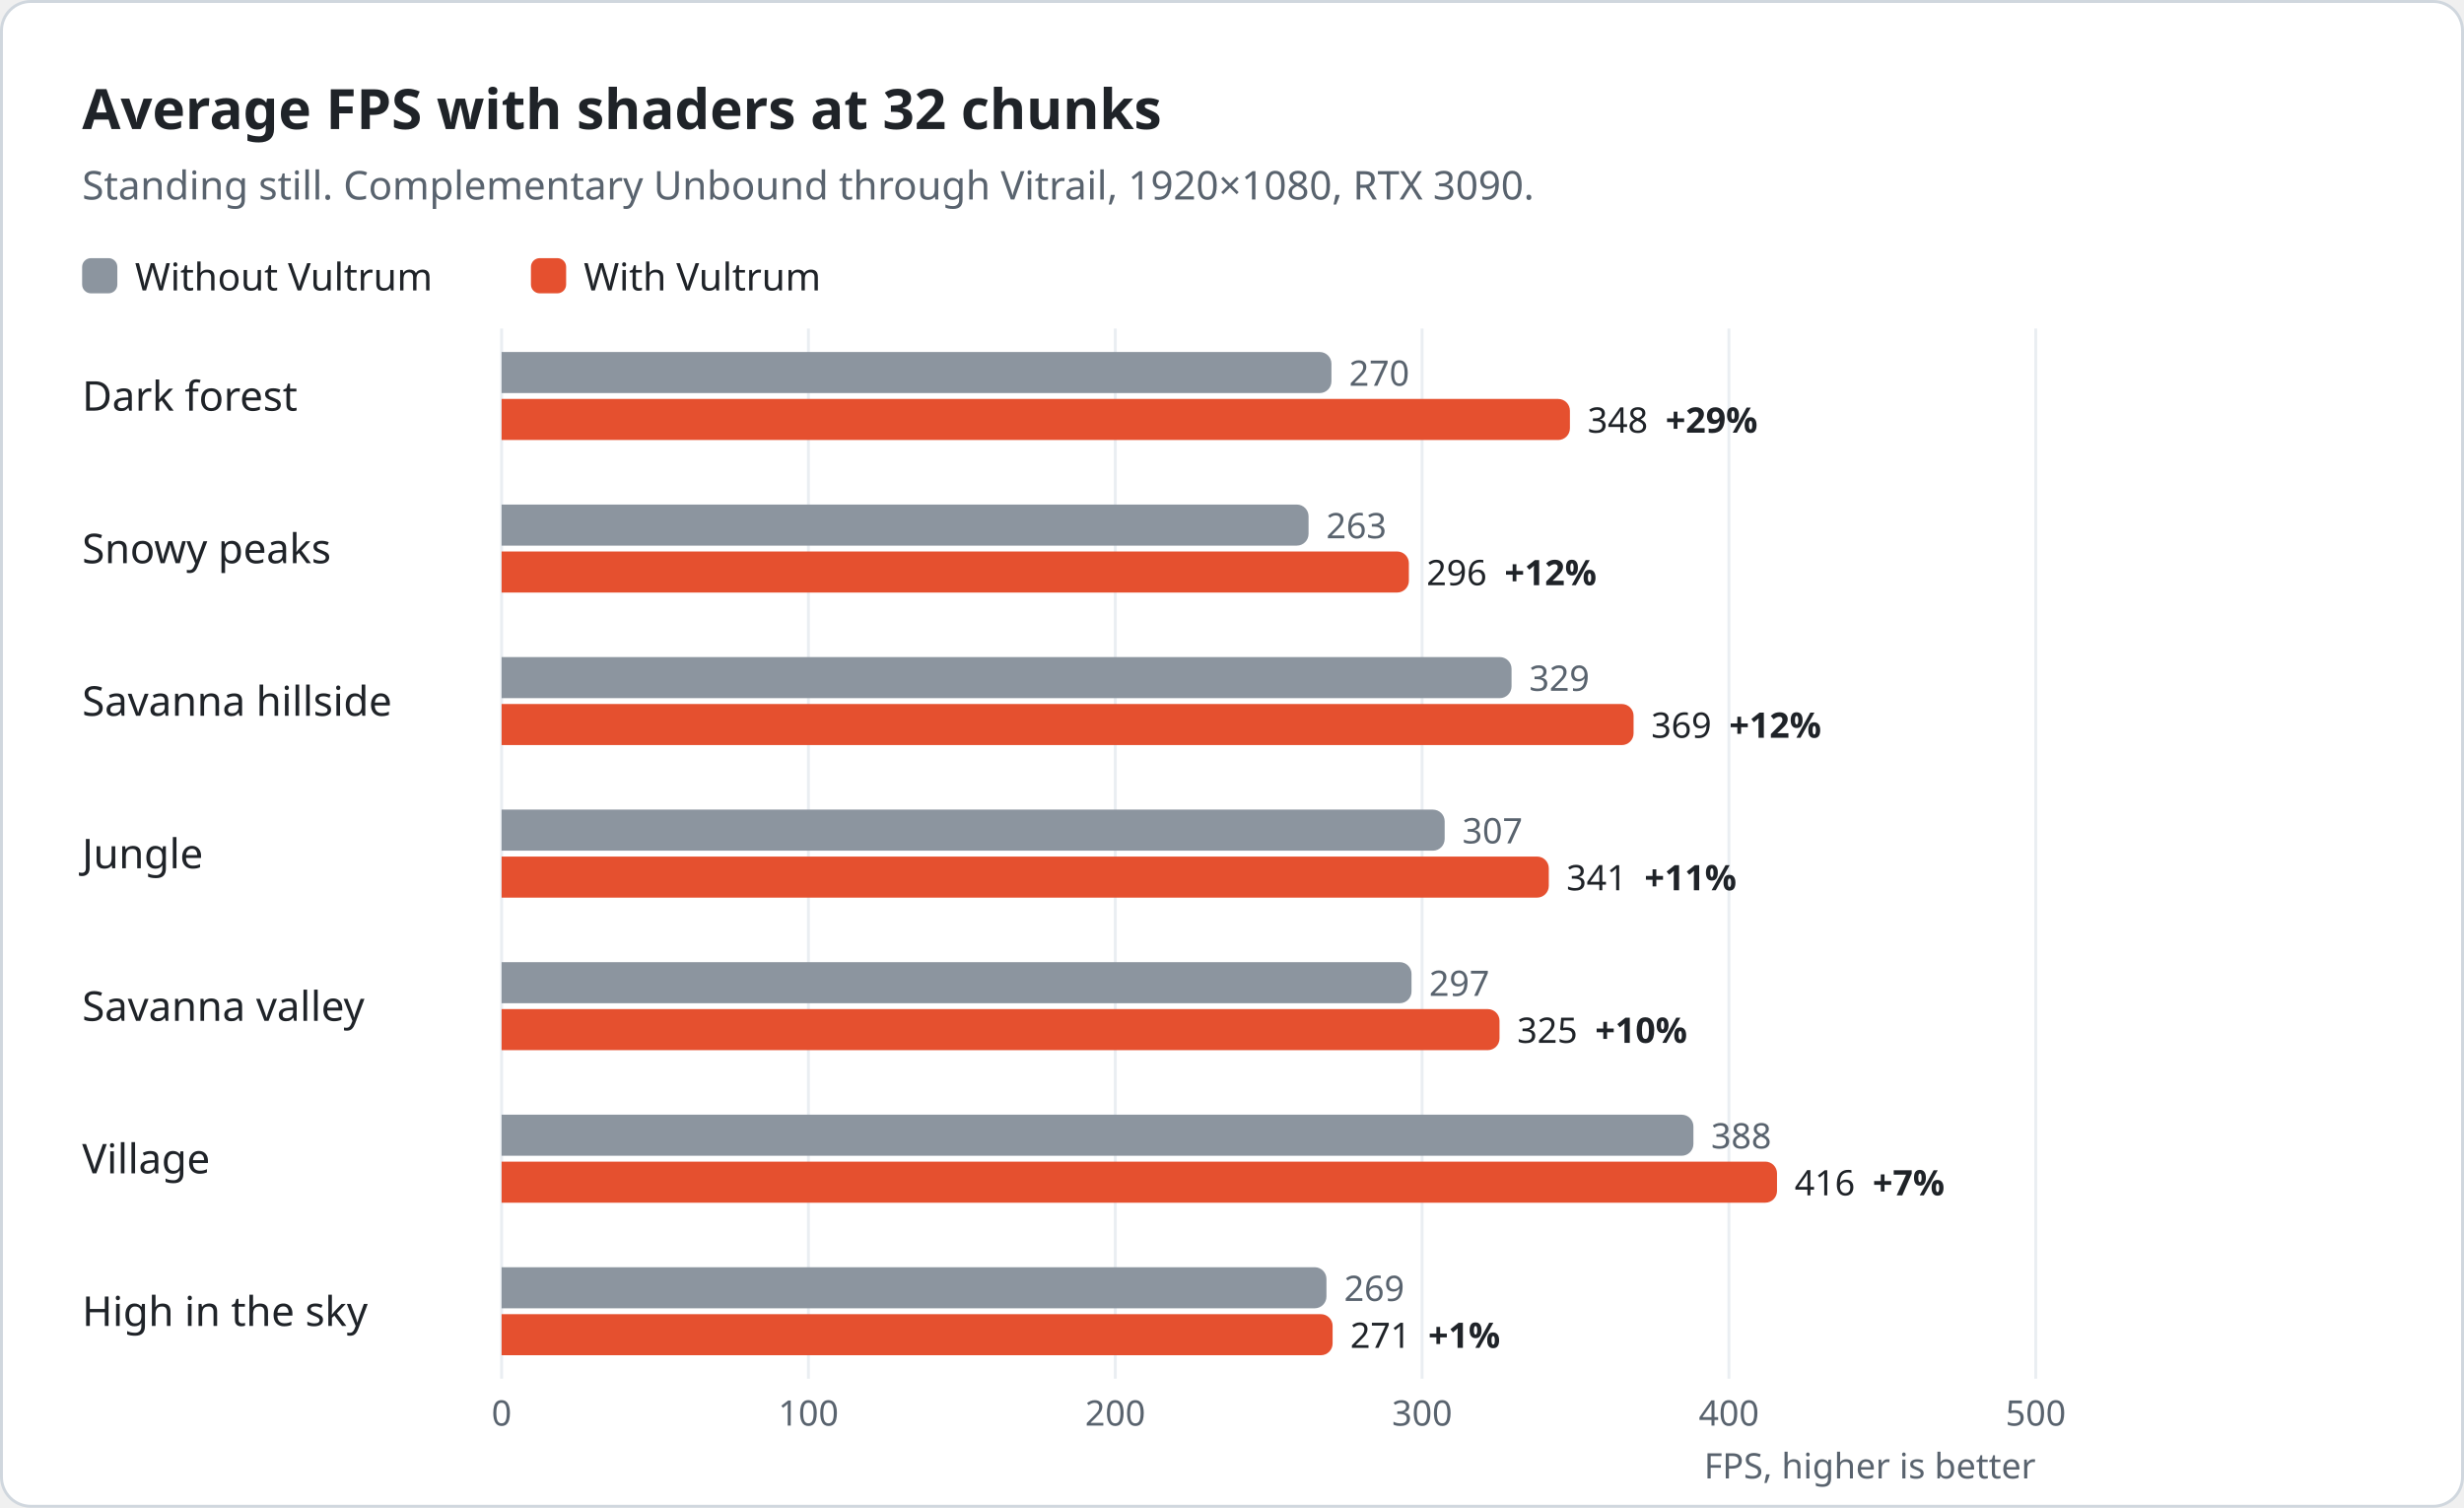
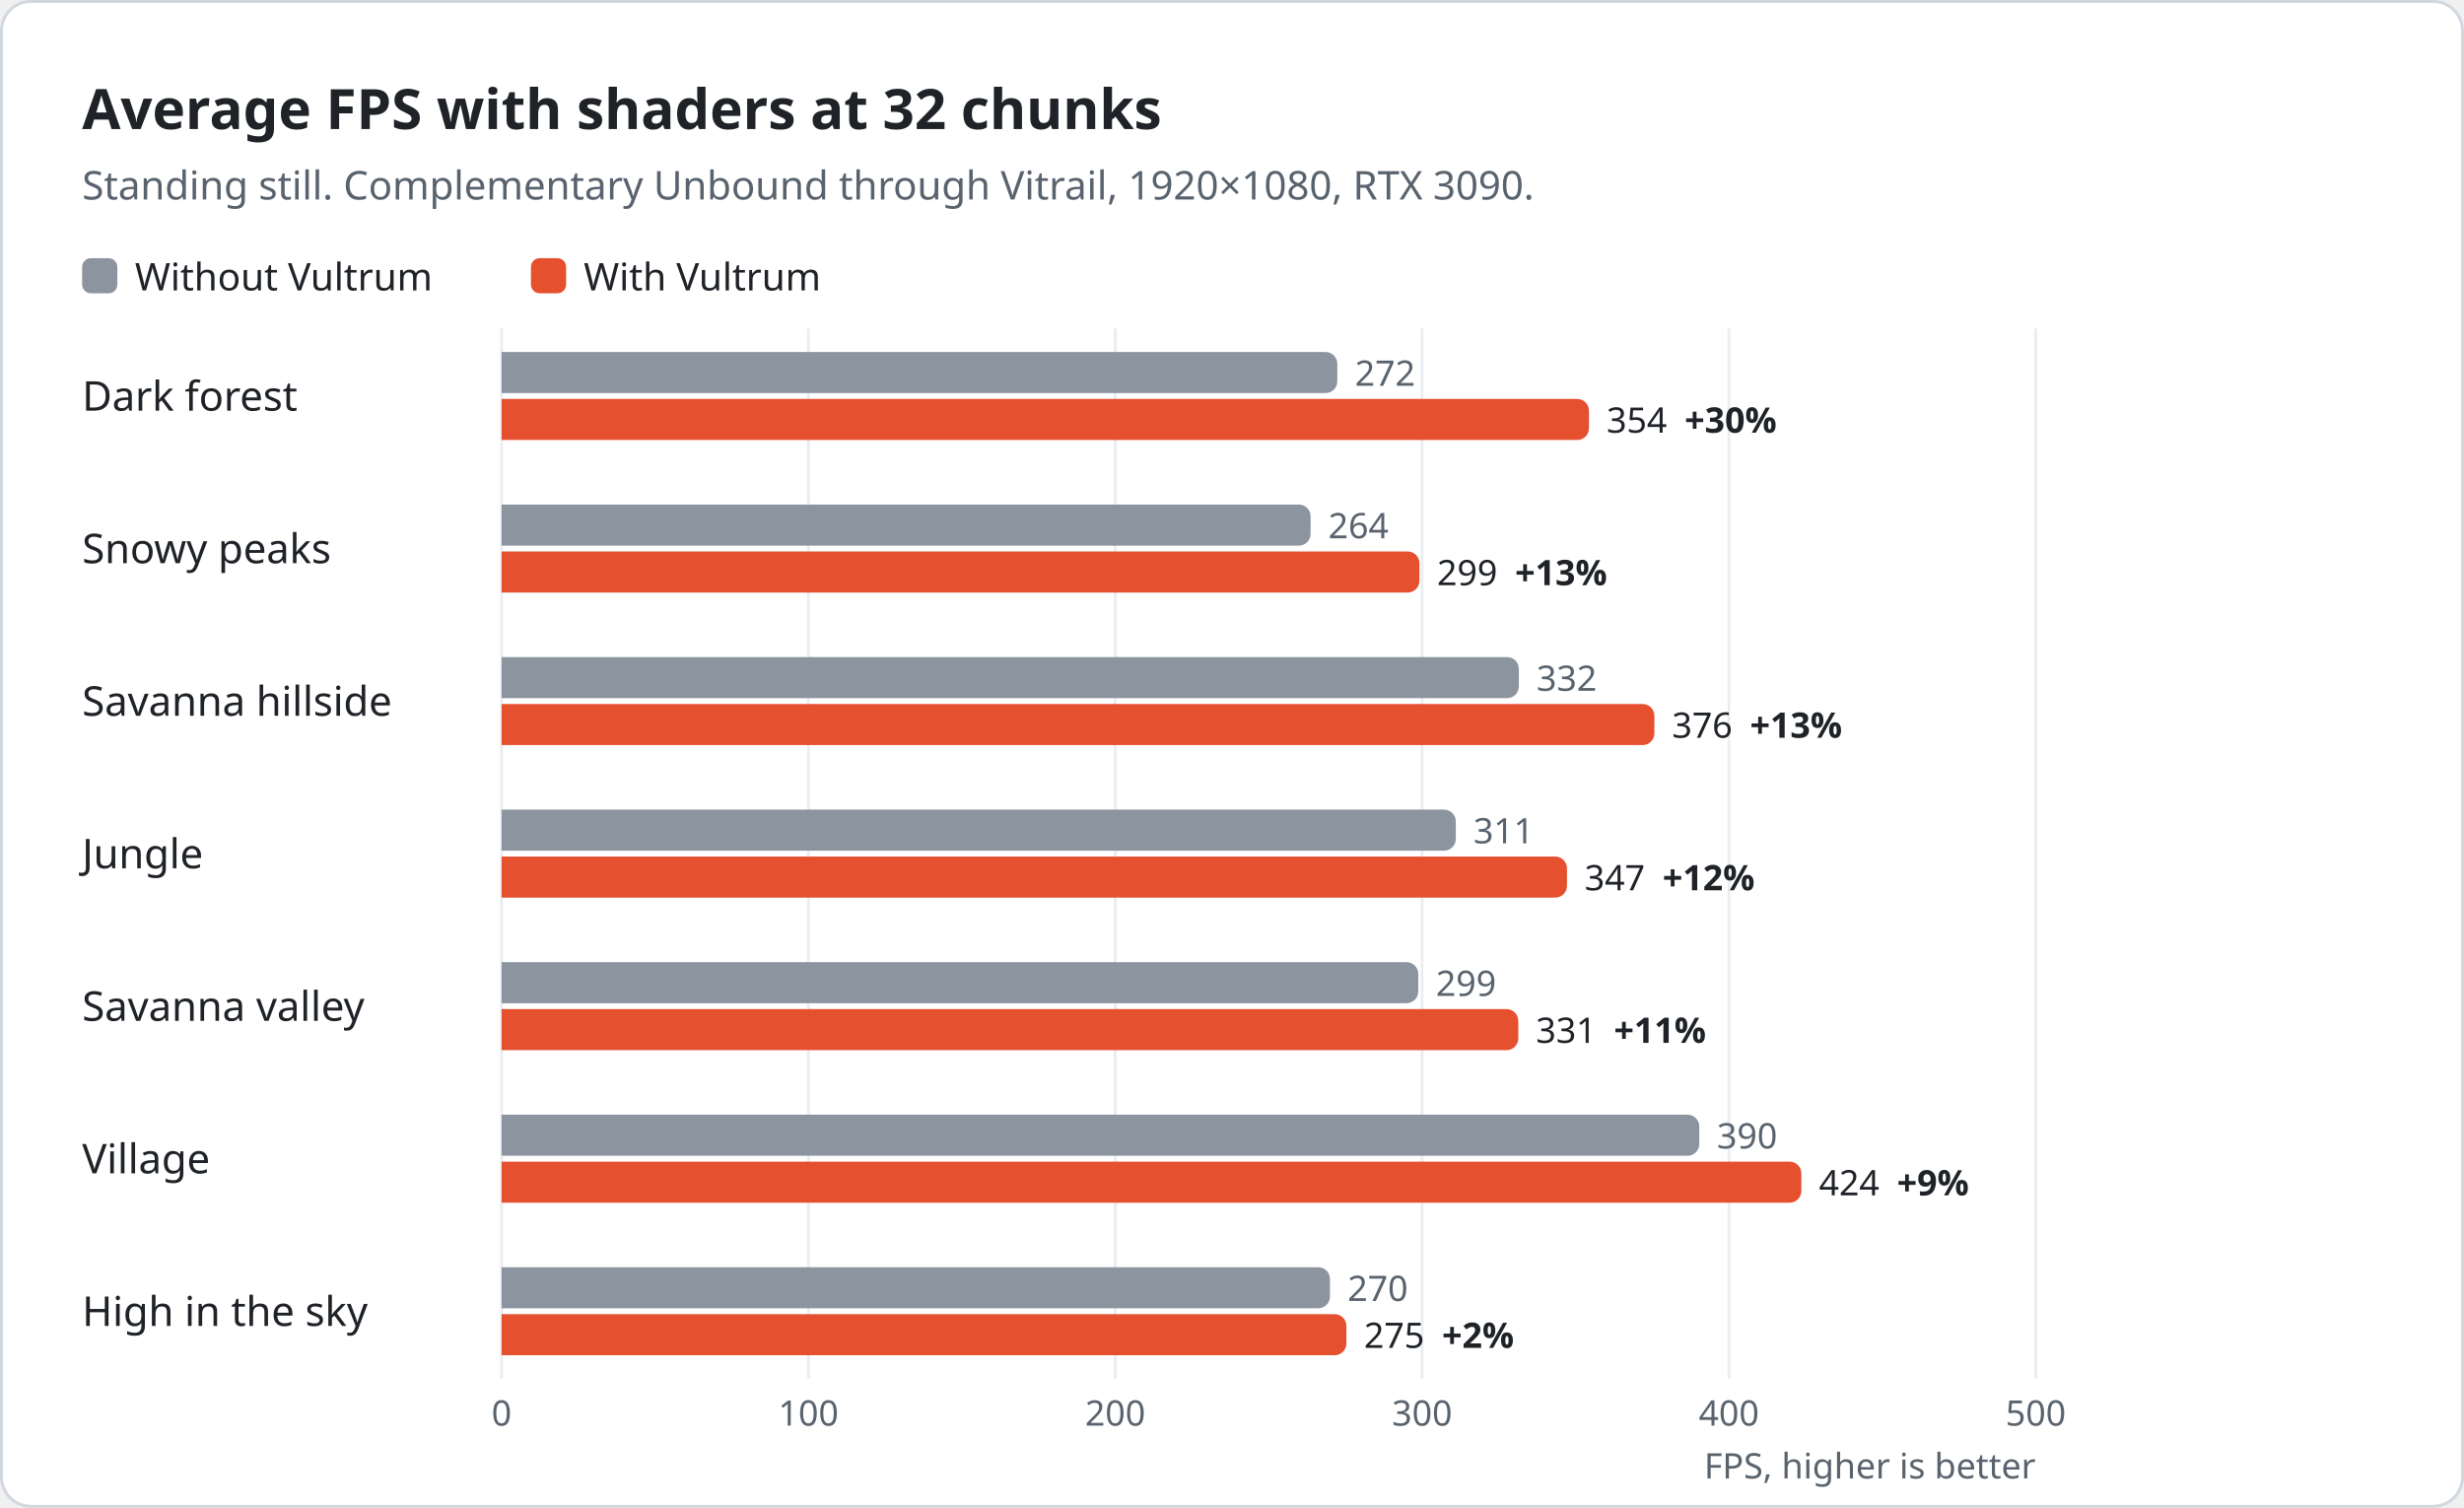
<svg xmlns="http://www.w3.org/2000/svg" width="840" height="514" viewBox="0 0 840 514" font-family="-apple-system, BlinkMacSystemFont, 'Segoe UI', 'Noto Sans', Helvetica, Arial, sans-serif">
  <rect x="0.5" y="0.5" width="839" height="513" rx="10" fill="#ffffff" stroke="#d0d7de" />
  <text x="28" y="44" font-size="19" font-weight="600" fill="#1f2328">Average FPS with shaders at 32 chunks</text>
  <text x="28" y="68" font-size="13.5" fill="#59636e">Standing still. Complementary Unbound through Vitrail, 1920×1080, RTX 3090.</text>
  <rect x="28" y="88" width="12" height="12" rx="3" fill="#8c959f" />
  <text x="46" y="99" font-size="13" fill="#1f2328">Without Vultrum</text>
  <rect x="181.0" y="88" width="12" height="12" rx="3" fill="#e5502f" />
  <text x="199.0" y="99" font-size="13" fill="#1f2328">With Vultrum</text>
  <line x1="171.0" y1="112" x2="171.0" y2="470" stroke="#eaeef2" stroke-width="1" />
  <text x="171.0" y="486" font-size="12" fill="#59636e" text-anchor="middle" style="font-variant-numeric: tabular-nums">0</text>
  <line x1="275.6" y1="112" x2="275.6" y2="470" stroke="#eaeef2" stroke-width="1" />
  <text x="275.6" y="486" font-size="12" fill="#59636e" text-anchor="middle" style="font-variant-numeric: tabular-nums">100</text>
  <line x1="380.2" y1="112" x2="380.2" y2="470" stroke="#eaeef2" stroke-width="1" />
  <text x="380.2" y="486" font-size="12" fill="#59636e" text-anchor="middle" style="font-variant-numeric: tabular-nums">200</text>
  <line x1="484.8" y1="112" x2="484.8" y2="470" stroke="#eaeef2" stroke-width="1" />
  <text x="484.8" y="486" font-size="12" fill="#59636e" text-anchor="middle" style="font-variant-numeric: tabular-nums">300</text>
  <line x1="589.4" y1="112" x2="589.4" y2="470" stroke="#eaeef2" stroke-width="1" />
  <text x="589.4" y="486" font-size="12" fill="#59636e" text-anchor="middle" style="font-variant-numeric: tabular-nums">400</text>
  <line x1="694.0" y1="112" x2="694.0" y2="470" stroke="#eaeef2" stroke-width="1" />
  <text x="694.0" y="486" font-size="12" fill="#59636e" text-anchor="middle" style="font-variant-numeric: tabular-nums">500</text>
  <text x="694.0" y="504" font-size="12" fill="#59636e" text-anchor="end">FPS, higher is better</text>
  <text x="28" y="140.0" font-size="14" fill="#1f2328">Dark forest</text>
-   <path d="M171.0 120.0 H449.9 A4 4 0 0 1 453.9 124.0 V130.0 A4 4 0 0 1 449.9 134.0 H171.0 Z" fill="#8c959f" />
-   <text x="459.9" y="131.5" font-size="12" fill="#59636e">270</text>
-   <path d="M171.0 136.0 H531.2 A4 4 0 0 1 535.2 140.0 V146.0 A4 4 0 0 1 531.2 150.0 H171.0 Z" fill="#e5502f" />
-   <text x="541.2" y="147.5" font-size="12" fill="#1f2328">348<tspan dx="6" font-weight="600">+29%</tspan>
+   <path d="M171.0 120.0 H451.9 A4 4 0 0 1 455.9 124.0 V130.0 A4 4 0 0 1 451.9 134.0 H171.0 Z" fill="#8c959f" />
+   <text x="461.9" y="131.5" font-size="12" fill="#59636e">272</text>
+   <path d="M171.0 136.0 H537.7 A4 4 0 0 1 541.7 140.0 V146.0 A4 4 0 0 1 537.7 150.0 H171.0 Z" fill="#e5502f" />
+   <text x="547.7" y="147.5" font-size="12" fill="#1f2328">354<tspan dx="6" font-weight="600">+30%</tspan>
  </text>
  <text x="28" y="192.0" font-size="14" fill="#1f2328">Snowy peaks</text>
-   <path d="M171.0 172.0 H442.1 A4 4 0 0 1 446.1 176.0 V182.0 A4 4 0 0 1 442.1 186.0 H171.0 Z" fill="#8c959f" />
-   <text x="452.1" y="183.5" font-size="12" fill="#59636e">263</text>
-   <path d="M171.0 188.0 H476.3 A4 4 0 0 1 480.3 192.0 V198.0 A4 4 0 0 1 476.3 202.0 H171.0 Z" fill="#e5502f" />
-   <text x="486.3" y="199.5" font-size="12" fill="#1f2328">296<tspan dx="6" font-weight="600">+12%</tspan>
+   <path d="M171.0 172.0 H442.8 A4 4 0 0 1 446.8 176.0 V182.0 A4 4 0 0 1 442.8 186.0 H171.0 Z" fill="#8c959f" />
+   <text x="452.8" y="183.5" font-size="12" fill="#59636e">264</text>
+   <path d="M171.0 188.0 H479.9 A4 4 0 0 1 483.9 192.0 V198.0 A4 4 0 0 1 479.9 202.0 H171.0 Z" fill="#e5502f" />
+   <text x="489.9" y="199.5" font-size="12" fill="#1f2328">299<tspan dx="6" font-weight="600">+13%</tspan>
  </text>
  <text x="28" y="244.0" font-size="14" fill="#1f2328">Savanna hillside</text>
-   <path d="M171.0 224.0 H511.3 A4 4 0 0 1 515.3 228.0 V234.0 A4 4 0 0 1 511.3 238.0 H171.0 Z" fill="#8c959f" />
-   <text x="521.3" y="235.5" font-size="12" fill="#59636e">329</text>
-   <path d="M171.0 240.0 H552.9 A4 4 0 0 1 556.9 244.0 V250.0 A4 4 0 0 1 552.9 254.0 H171.0 Z" fill="#e5502f" />
-   <text x="562.9" y="251.5" font-size="12" fill="#1f2328">369<tspan dx="6" font-weight="600">+12%</tspan>
+   <path d="M171.0 224.0 H513.8 A4 4 0 0 1 517.8 228.0 V234.0 A4 4 0 0 1 513.8 238.0 H171.0 Z" fill="#8c959f" />
+   <text x="523.8" y="235.5" font-size="12" fill="#59636e">332</text>
+   <path d="M171.0 240.0 H560.0 A4 4 0 0 1 564.0 244.0 V250.0 A4 4 0 0 1 560.0 254.0 H171.0 Z" fill="#e5502f" />
+   <text x="570.0" y="251.5" font-size="12" fill="#1f2328">376<tspan dx="6" font-weight="600">+13%</tspan>
  </text>
  <text x="28" y="296.0" font-size="14" fill="#1f2328">Jungle</text>
-   <path d="M171.0 276.0 H488.5 A4 4 0 0 1 492.5 280.0 V286.0 A4 4 0 0 1 488.5 290.0 H171.0 Z" fill="#8c959f" />
-   <text x="498.5" y="287.5" font-size="12" fill="#59636e">307</text>
-   <path d="M171.0 292.0 H524.0 A4 4 0 0 1 528.0 296.0 V302.0 A4 4 0 0 1 524.0 306.0 H171.0 Z" fill="#e5502f" />
-   <text x="534.0" y="303.5" font-size="12" fill="#1f2328">341<tspan dx="6" font-weight="600">+11%</tspan>
+   <path d="M171.0 276.0 H492.3 A4 4 0 0 1 496.3 280.0 V286.0 A4 4 0 0 1 492.3 290.0 H171.0 Z" fill="#8c959f" />
+   <text x="502.3" y="287.5" font-size="12" fill="#59636e">311</text>
+   <path d="M171.0 292.0 H530.2 A4 4 0 0 1 534.2 296.0 V302.0 A4 4 0 0 1 530.2 306.0 H171.0 Z" fill="#e5502f" />
+   <text x="540.2" y="303.5" font-size="12" fill="#1f2328">347<tspan dx="6" font-weight="600">+12%</tspan>
  </text>
  <text x="28" y="348.0" font-size="14" fill="#1f2328">Savanna valley</text>
-   <path d="M171.0 328.0 H477.2 A4 4 0 0 1 481.2 332.0 V338.0 A4 4 0 0 1 477.2 342.0 H171.0 Z" fill="#8c959f" />
-   <text x="487.2" y="339.5" font-size="12" fill="#59636e">297</text>
-   <path d="M171.0 344.0 H507.2 A4 4 0 0 1 511.2 348.0 V354.0 A4 4 0 0 1 507.2 358.0 H171.0 Z" fill="#e5502f" />
-   <text x="517.2" y="355.5" font-size="12" fill="#1f2328">325<tspan dx="6" font-weight="600">+10%</tspan>
+   <path d="M171.0 328.0 H479.5 A4 4 0 0 1 483.5 332.0 V338.0 A4 4 0 0 1 479.5 342.0 H171.0 Z" fill="#8c959f" />
+   <text x="489.5" y="339.5" font-size="12" fill="#59636e">299</text>
+   <path d="M171.0 344.0 H513.6 A4 4 0 0 1 517.6 348.0 V354.0 A4 4 0 0 1 513.6 358.0 H171.0 Z" fill="#e5502f" />
+   <text x="523.6" y="355.5" font-size="12" fill="#1f2328">331<tspan dx="6" font-weight="600">+11%</tspan>
  </text>
  <text x="28" y="400.0" font-size="14" fill="#1f2328">Village</text>
-   <path d="M171.0 380.0 H573.3 A4 4 0 0 1 577.3 384.0 V390.0 A4 4 0 0 1 573.3 394.0 H171.0 Z" fill="#8c959f" />
-   <text x="583.3" y="391.5" font-size="12" fill="#59636e">388</text>
-   <path d="M171.0 396.0 H601.8 A4 4 0 0 1 605.8 400.0 V406.0 A4 4 0 0 1 601.8 410.0 H171.0 Z" fill="#e5502f" />
-   <text x="611.8" y="407.5" font-size="12" fill="#1f2328">416<tspan dx="6" font-weight="600">+7%</tspan>
+   <path d="M171.0 380.0 H575.3 A4 4 0 0 1 579.3 384.0 V390.0 A4 4 0 0 1 575.3 394.0 H171.0 Z" fill="#8c959f" />
+   <text x="585.3" y="391.5" font-size="12" fill="#59636e">390</text>
+   <path d="M171.0 396.0 H610.1 A4 4 0 0 1 614.1 400.0 V406.0 A4 4 0 0 1 610.1 410.0 H171.0 Z" fill="#e5502f" />
+   <text x="620.1" y="407.5" font-size="12" fill="#1f2328">424<tspan dx="6" font-weight="600">+9%</tspan>
  </text>
  <text x="28" y="452.0" font-size="14" fill="#1f2328">High in the sky</text>
-   <path d="M171.0 432.0 H448.2 A4 4 0 0 1 452.2 436.0 V442.0 A4 4 0 0 1 448.2 446.0 H171.0 Z" fill="#8c959f" />
-   <text x="458.2" y="443.5" font-size="12" fill="#59636e">269</text>
-   <path d="M171.0 448.0 H450.3 A4 4 0 0 1 454.3 452.0 V458.0 A4 4 0 0 1 450.3 462.0 H171.0 Z" fill="#e5502f" />
-   <text x="460.3" y="459.5" font-size="12" fill="#1f2328">271<tspan dx="6" font-weight="600">+1%</tspan>
+   <path d="M171.0 432.0 H449.4 A4 4 0 0 1 453.4 436.0 V442.0 A4 4 0 0 1 449.4 446.0 H171.0 Z" fill="#8c959f" />
+   <text x="459.4" y="443.5" font-size="12" fill="#59636e">270</text>
+   <path d="M171.0 448.0 H455.0 A4 4 0 0 1 459.0 452.0 V458.0 A4 4 0 0 1 455.0 462.0 H171.0 Z" fill="#e5502f" />
+   <text x="465.0" y="459.5" font-size="12" fill="#1f2328">275<tspan dx="6" font-weight="600">+2%</tspan>
  </text>
</svg>
